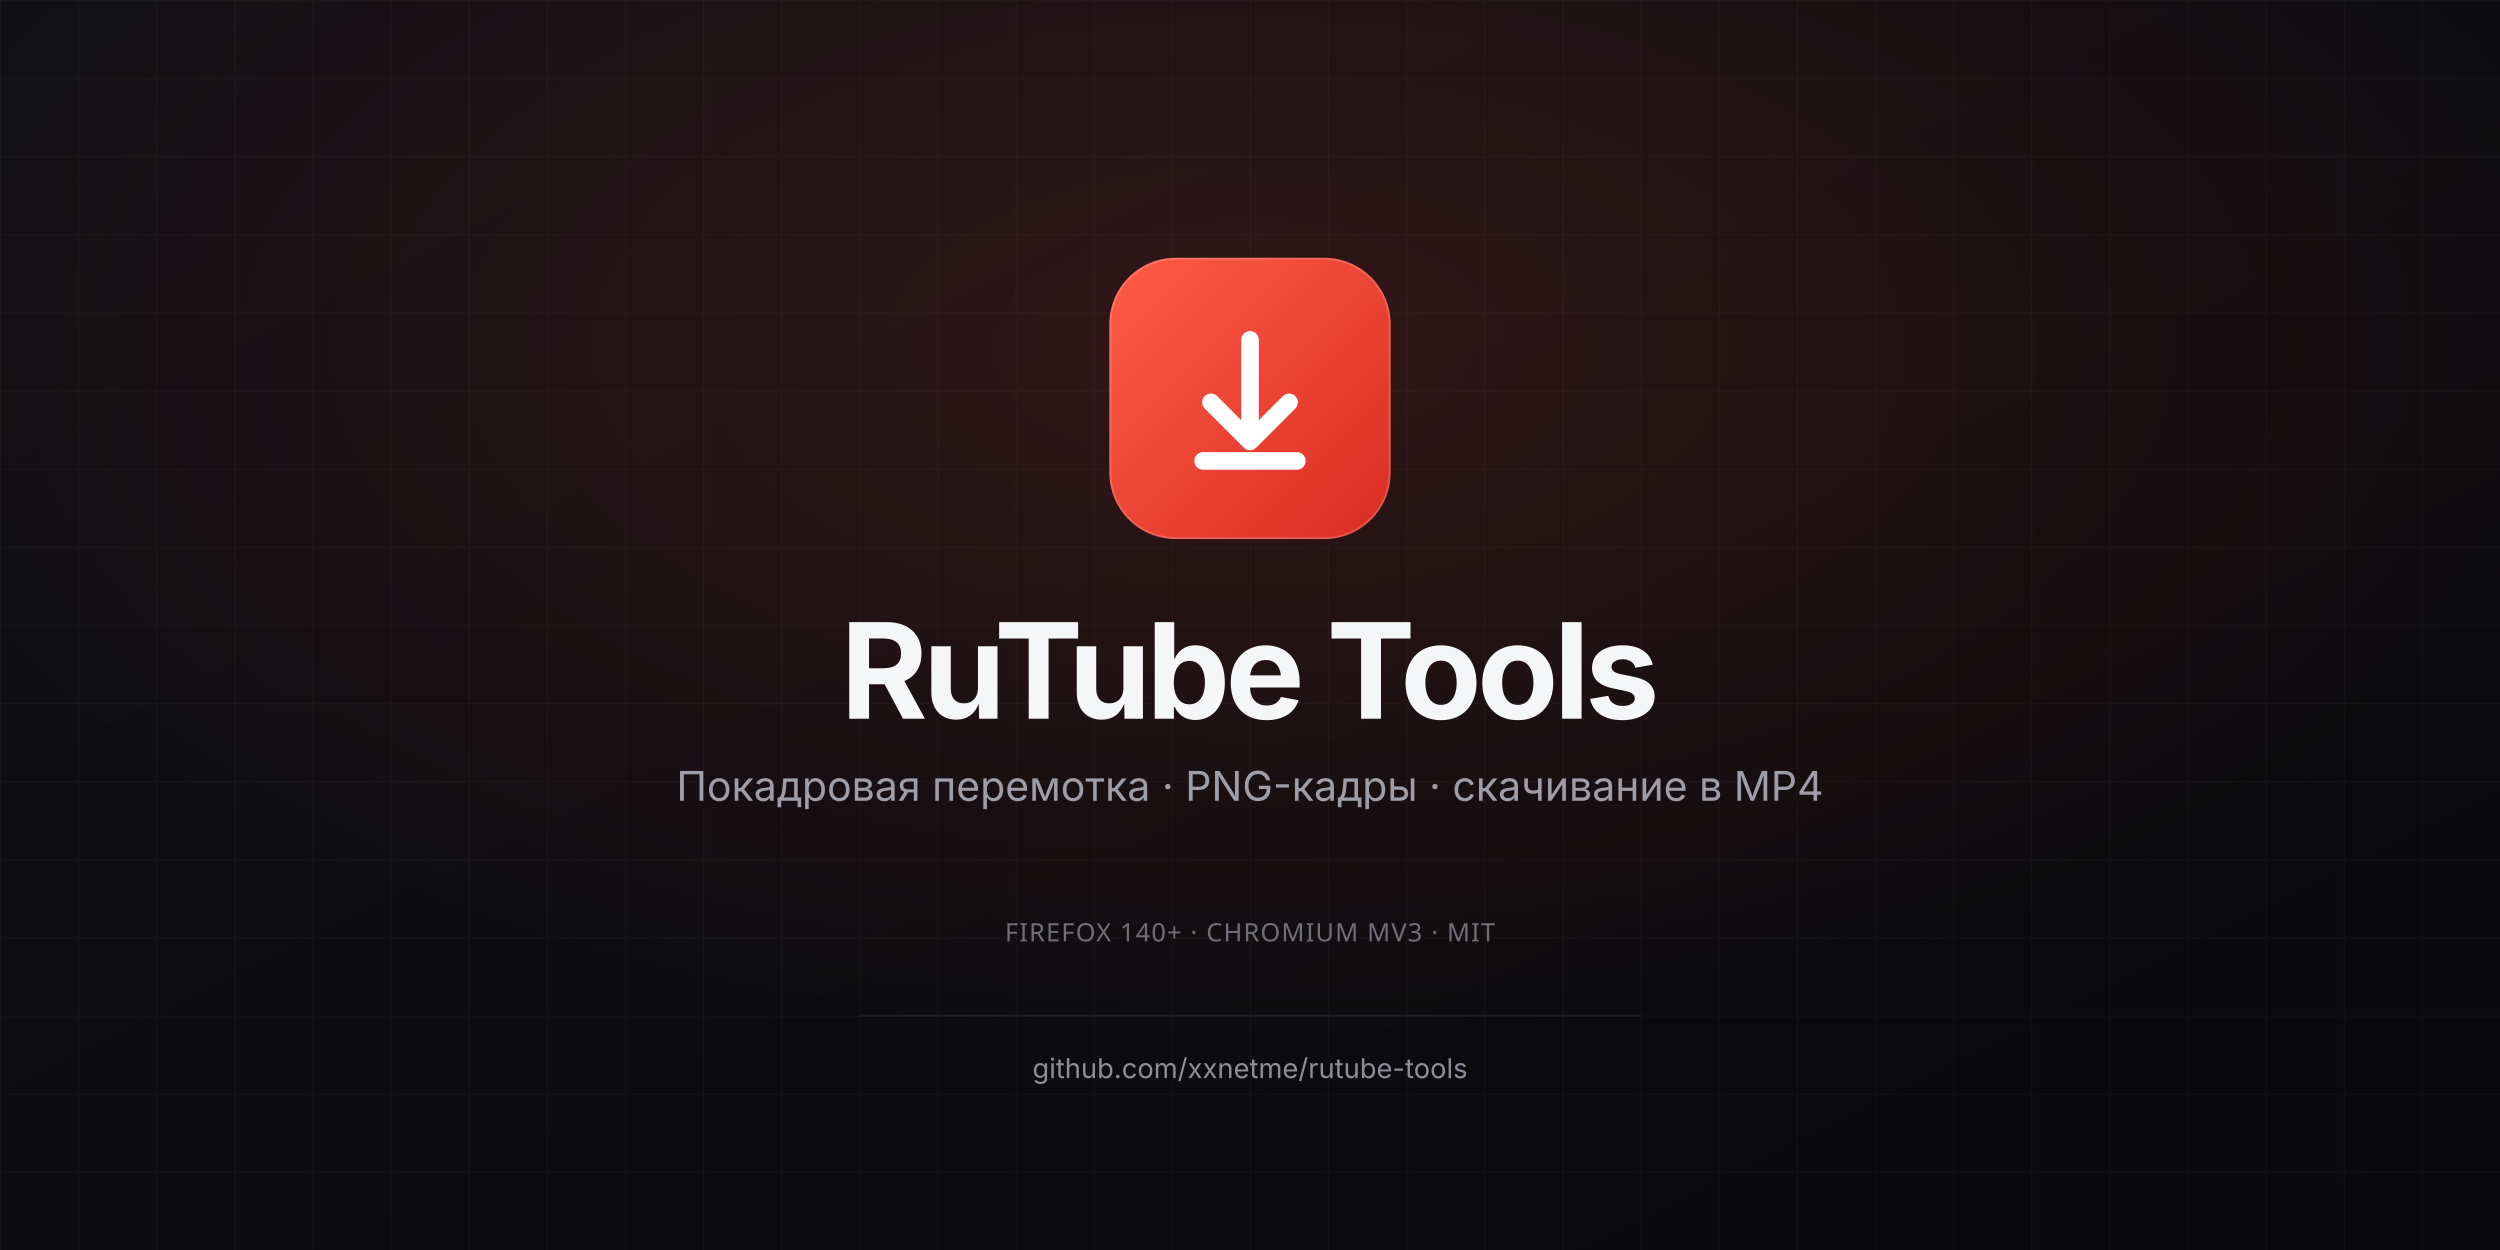
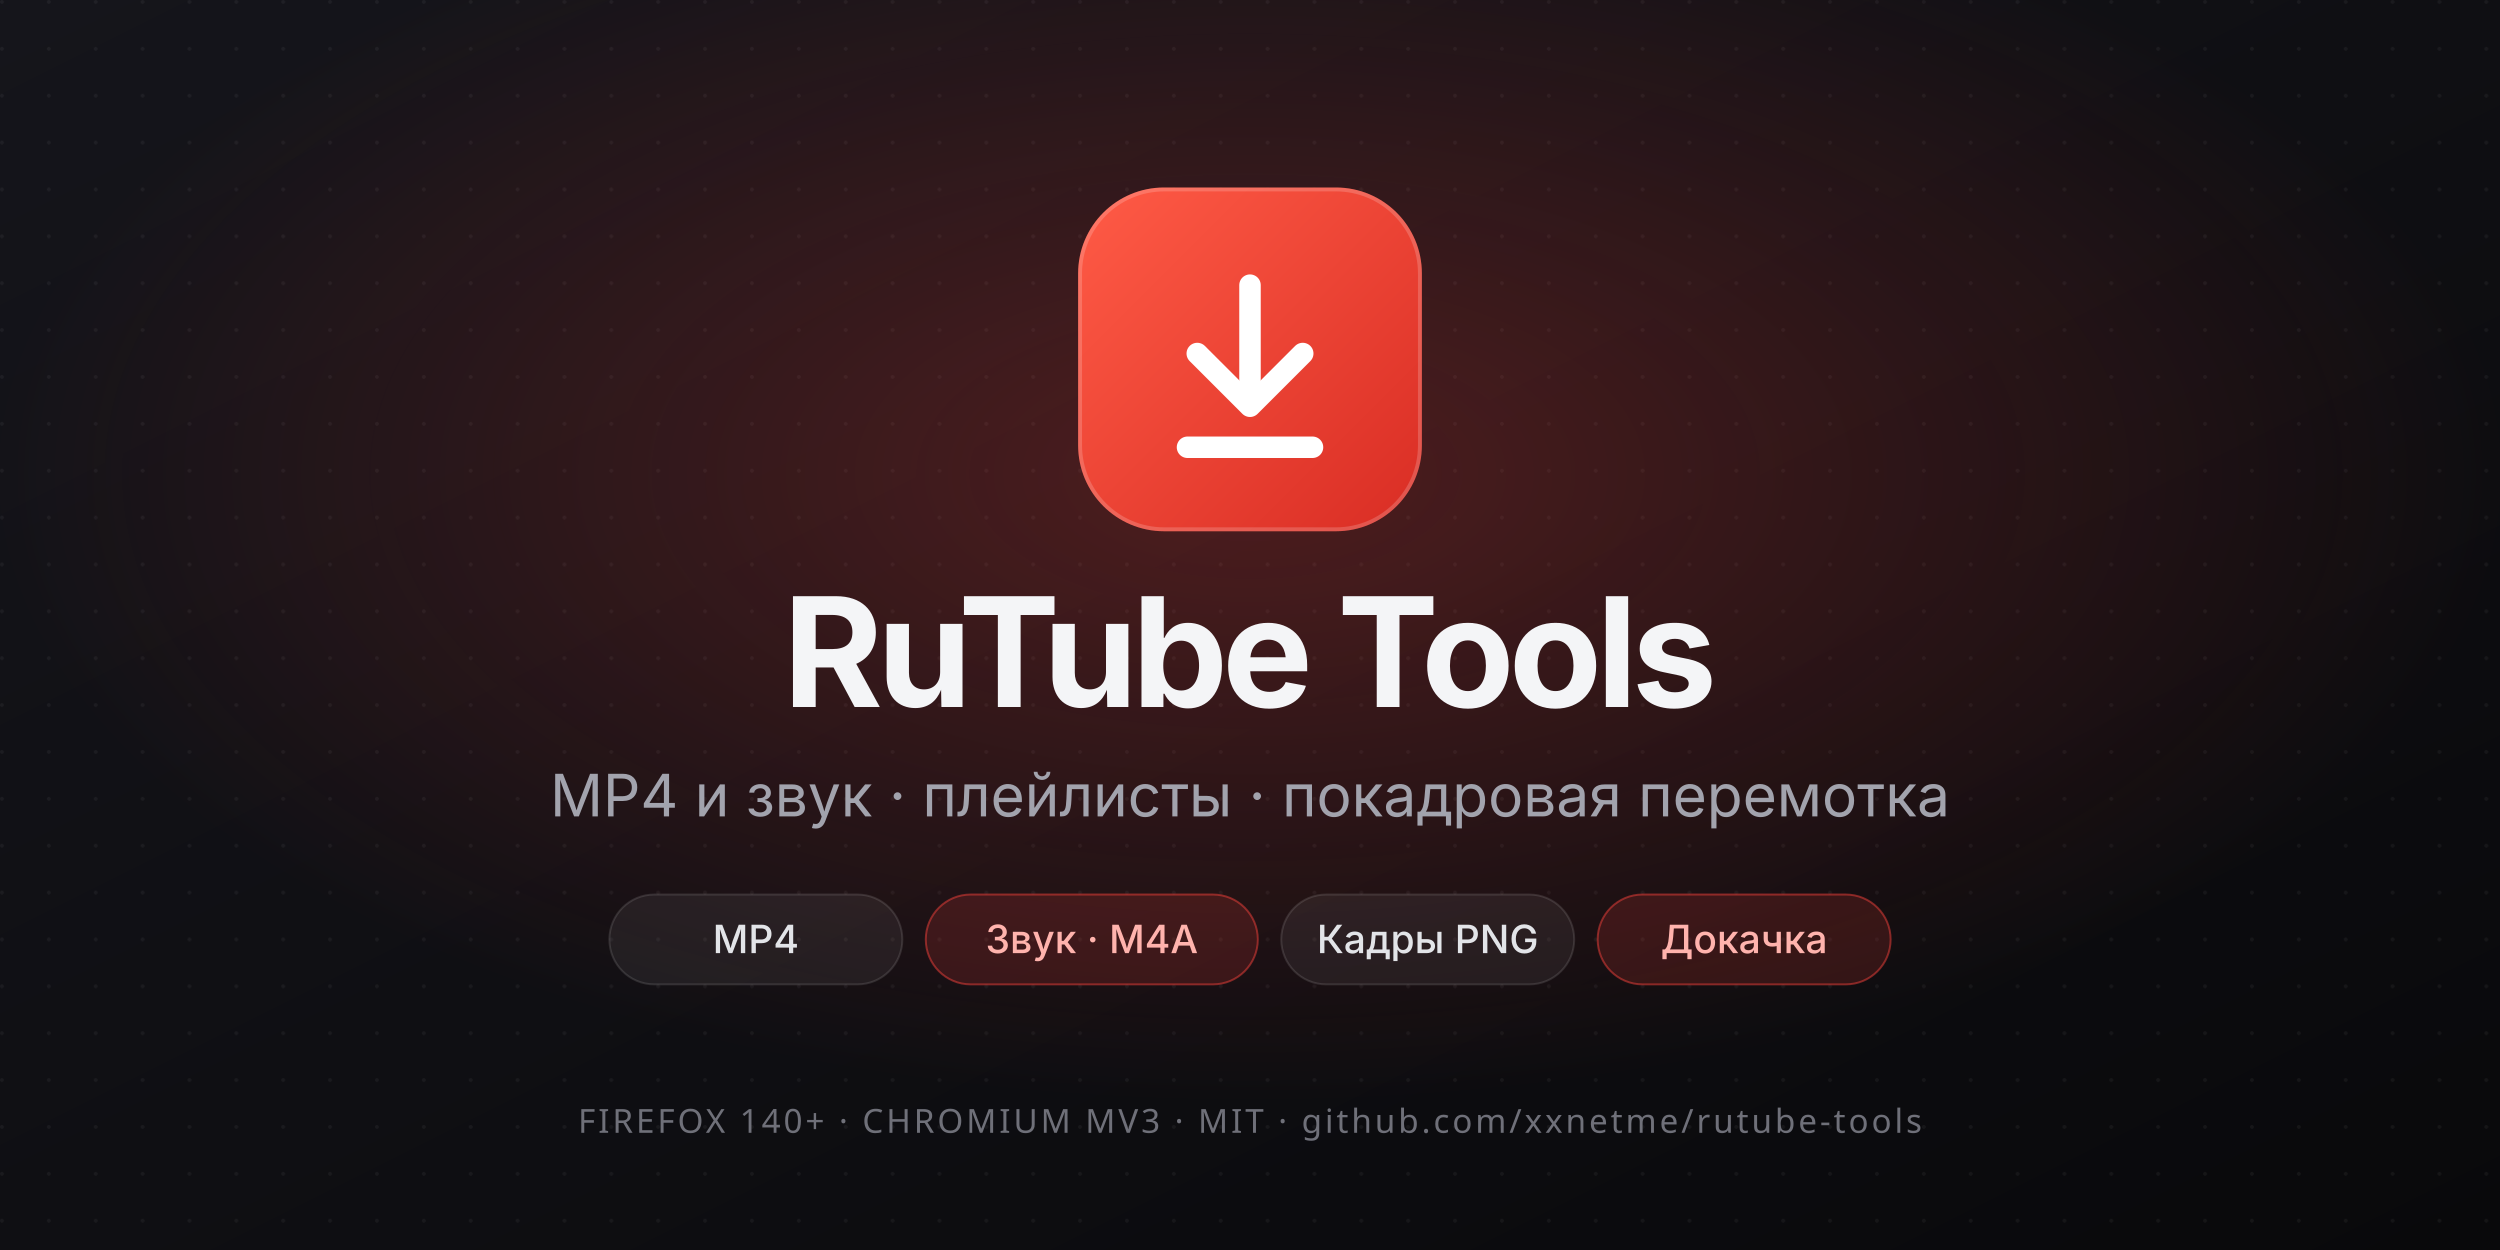
<svg xmlns="http://www.w3.org/2000/svg" width="1280" height="640" viewBox="0 0 1280 640" role="img" aria-label="RuTube Tools">
  <defs>
    <linearGradient id="bg" x1="0" y1="0" x2="1" y2="1">
-       <stop offset="0" stop-color="#111115" />
+       <stop offset="0" stop-color="#15151b" />
      <stop offset="1" stop-color="#09090b" />
    </linearGradient>
-     <pattern id="grid" width="40" height="40" patternUnits="userSpaceOnUse">
-       <path d="M40 0H0V40" fill="none" stroke="#ffffff" stroke-opacity="0.03" stroke-width="1" />
-     </pattern>
-     <radialGradient id="glow" cx="0.5" cy="0.28" r="0.55">
-       <stop offset="0" stop-color="#f2413a" stop-opacity="0.16" />
+     <radialGradient id="glow" cx="0.5" cy="0.38" r="0.5">
+       <stop offset="0" stop-color="#f2413a" stop-opacity="0.28" />
      <stop offset="1" stop-color="#f2413a" stop-opacity="0" />
    </radialGradient>
-     <linearGradient id="iconBg" x1="0" y1="0" x2="1" y2="1">
+     <linearGradient id="lg" x1="0" y1="0" x2="1" y2="1">
      <stop offset="0" stop-color="#ff5b46" />
      <stop offset="1" stop-color="#d92d24" />
    </linearGradient>
+     <pattern id="dots" width="24" height="24" patternUnits="userSpaceOnUse">
+       <circle cx="1" cy="1" r="1" fill="#fff" fill-opacity="0.05" />
+     </pattern>
  </defs>
  <rect width="1280" height="640" fill="url(#bg)" />
-   <rect width="1280" height="640" fill="url(#grid)" />
+   <rect width="1280" height="640" fill="url(#dots)" />
  <rect width="1280" height="640" fill="url(#glow)" />
-   <g transform="translate(568,132)">
-     <rect width="144" height="144" rx="34" fill="url(#iconBg)" />
-     <rect x="0.5" y="0.5" width="143" height="143" rx="33.5" fill="none" stroke="#ffffff" stroke-opacity="0.18" />
-     <g fill="none" stroke="#ffffff" stroke-width="9" stroke-linecap="round" stroke-linejoin="round">
-       <path d="M72 42v50" />
-       <path d="M52 74l20 20 20-20" />
-       <path d="M48 104h48" />
+   <g transform="translate(552,96)">
+     <rect width="176" height="176" rx="44" fill="url(#lg)" />
+     <rect x="1" y="1" width="174" height="174" rx="43" fill="none" stroke="#fff" stroke-opacity="0.18" stroke-width="2" />
+     <g fill="none" stroke="#fff" stroke-width="11" stroke-linecap="round" stroke-linejoin="round">
+       <path d="M88 50v58" />
+       <path d="M61 85l27 27 27-27" />
+       <path d="M56 133h64" />
    </g>
  </g>
-   <text x="640" y="368" text-anchor="middle" font-family="Inter" font-size="68" font-weight="700" letter-spacing="-2.4" fill="#f5f6f8">RuTube Tools</text>
-   <text x="640" y="410" text-anchor="middle" font-family="Inter" font-size="21" font-weight="400" fill="#9d9ea7">Покадровая перемотка · PNG-кадры · скачивание в MP4</text>
-   <g font-family="JetBrains Mono" font-size="13" letter-spacing="0.6" text-anchor="middle" fill="#6e6f78">
-     <text x="640" y="482">FIREFOX 140+ · CHROMIUM MV3 · MIT</text>
+   <text x="640" y="362" text-anchor="middle" font-family="Inter" font-size="78" font-weight="700" letter-spacing="-3" fill="#f4f5f7">RuTube Tools</text>
+   <text x="640" y="418" text-anchor="middle" font-family="Inter" font-size="30" fill="#a2a3ad">MP4 и звук · плейлисты · покадровая перемотка</text>
+   <g transform="translate(-42,0)" font-family="Inter" font-size="20" font-weight="500" text-anchor="middle" fill="#e2e4e8">
+     <rect x="354" y="458" width="150" height="46" rx="23" fill="#fff" fill-opacity="0.06" stroke="#fff" stroke-opacity="0.12" />
+     <text x="429" y="488">MP4</text>
+     <rect x="516" y="458" width="170" height="46" rx="23" fill="#f2413a" fill-opacity="0.16" stroke="#f2413a" stroke-opacity="0.5" />
+     <text x="601" y="488" fill="#ffb3ad">Звук · M4A</text>
+     <rect x="698" y="458" width="150" height="46" rx="23" fill="#fff" fill-opacity="0.06" stroke="#fff" stroke-opacity="0.12" />
+     <text x="773" y="488">Кадры PNG</text>
+     <rect x="860" y="458" width="150" height="46" rx="23" fill="#f2413a" fill-opacity="0.16" stroke="#f2413a" stroke-opacity="0.5" />
+     <text x="935" y="488" fill="#ffb3ad">Докачка</text>
  </g>
-   <g stroke="#1e1e24" stroke-width="1">
-     <line x1="440" y1="520" x2="840" y2="520" />
-   </g>
-   <g font-family="Inter" font-size="14" text-anchor="middle" fill="#8d8e97">
-     <text x="640" y="552">github.com/xxnetme/rutube-tools</text>
-   </g>
+   <text x="640" y="580" text-anchor="middle" font-family="JetBrains Mono" font-size="17" letter-spacing="1.5" fill="#6f7079">FIREFOX 140+ · CHROMIUM MV3 · MIT · github.com/xxnetme/rutube-tools</text>
</svg>
